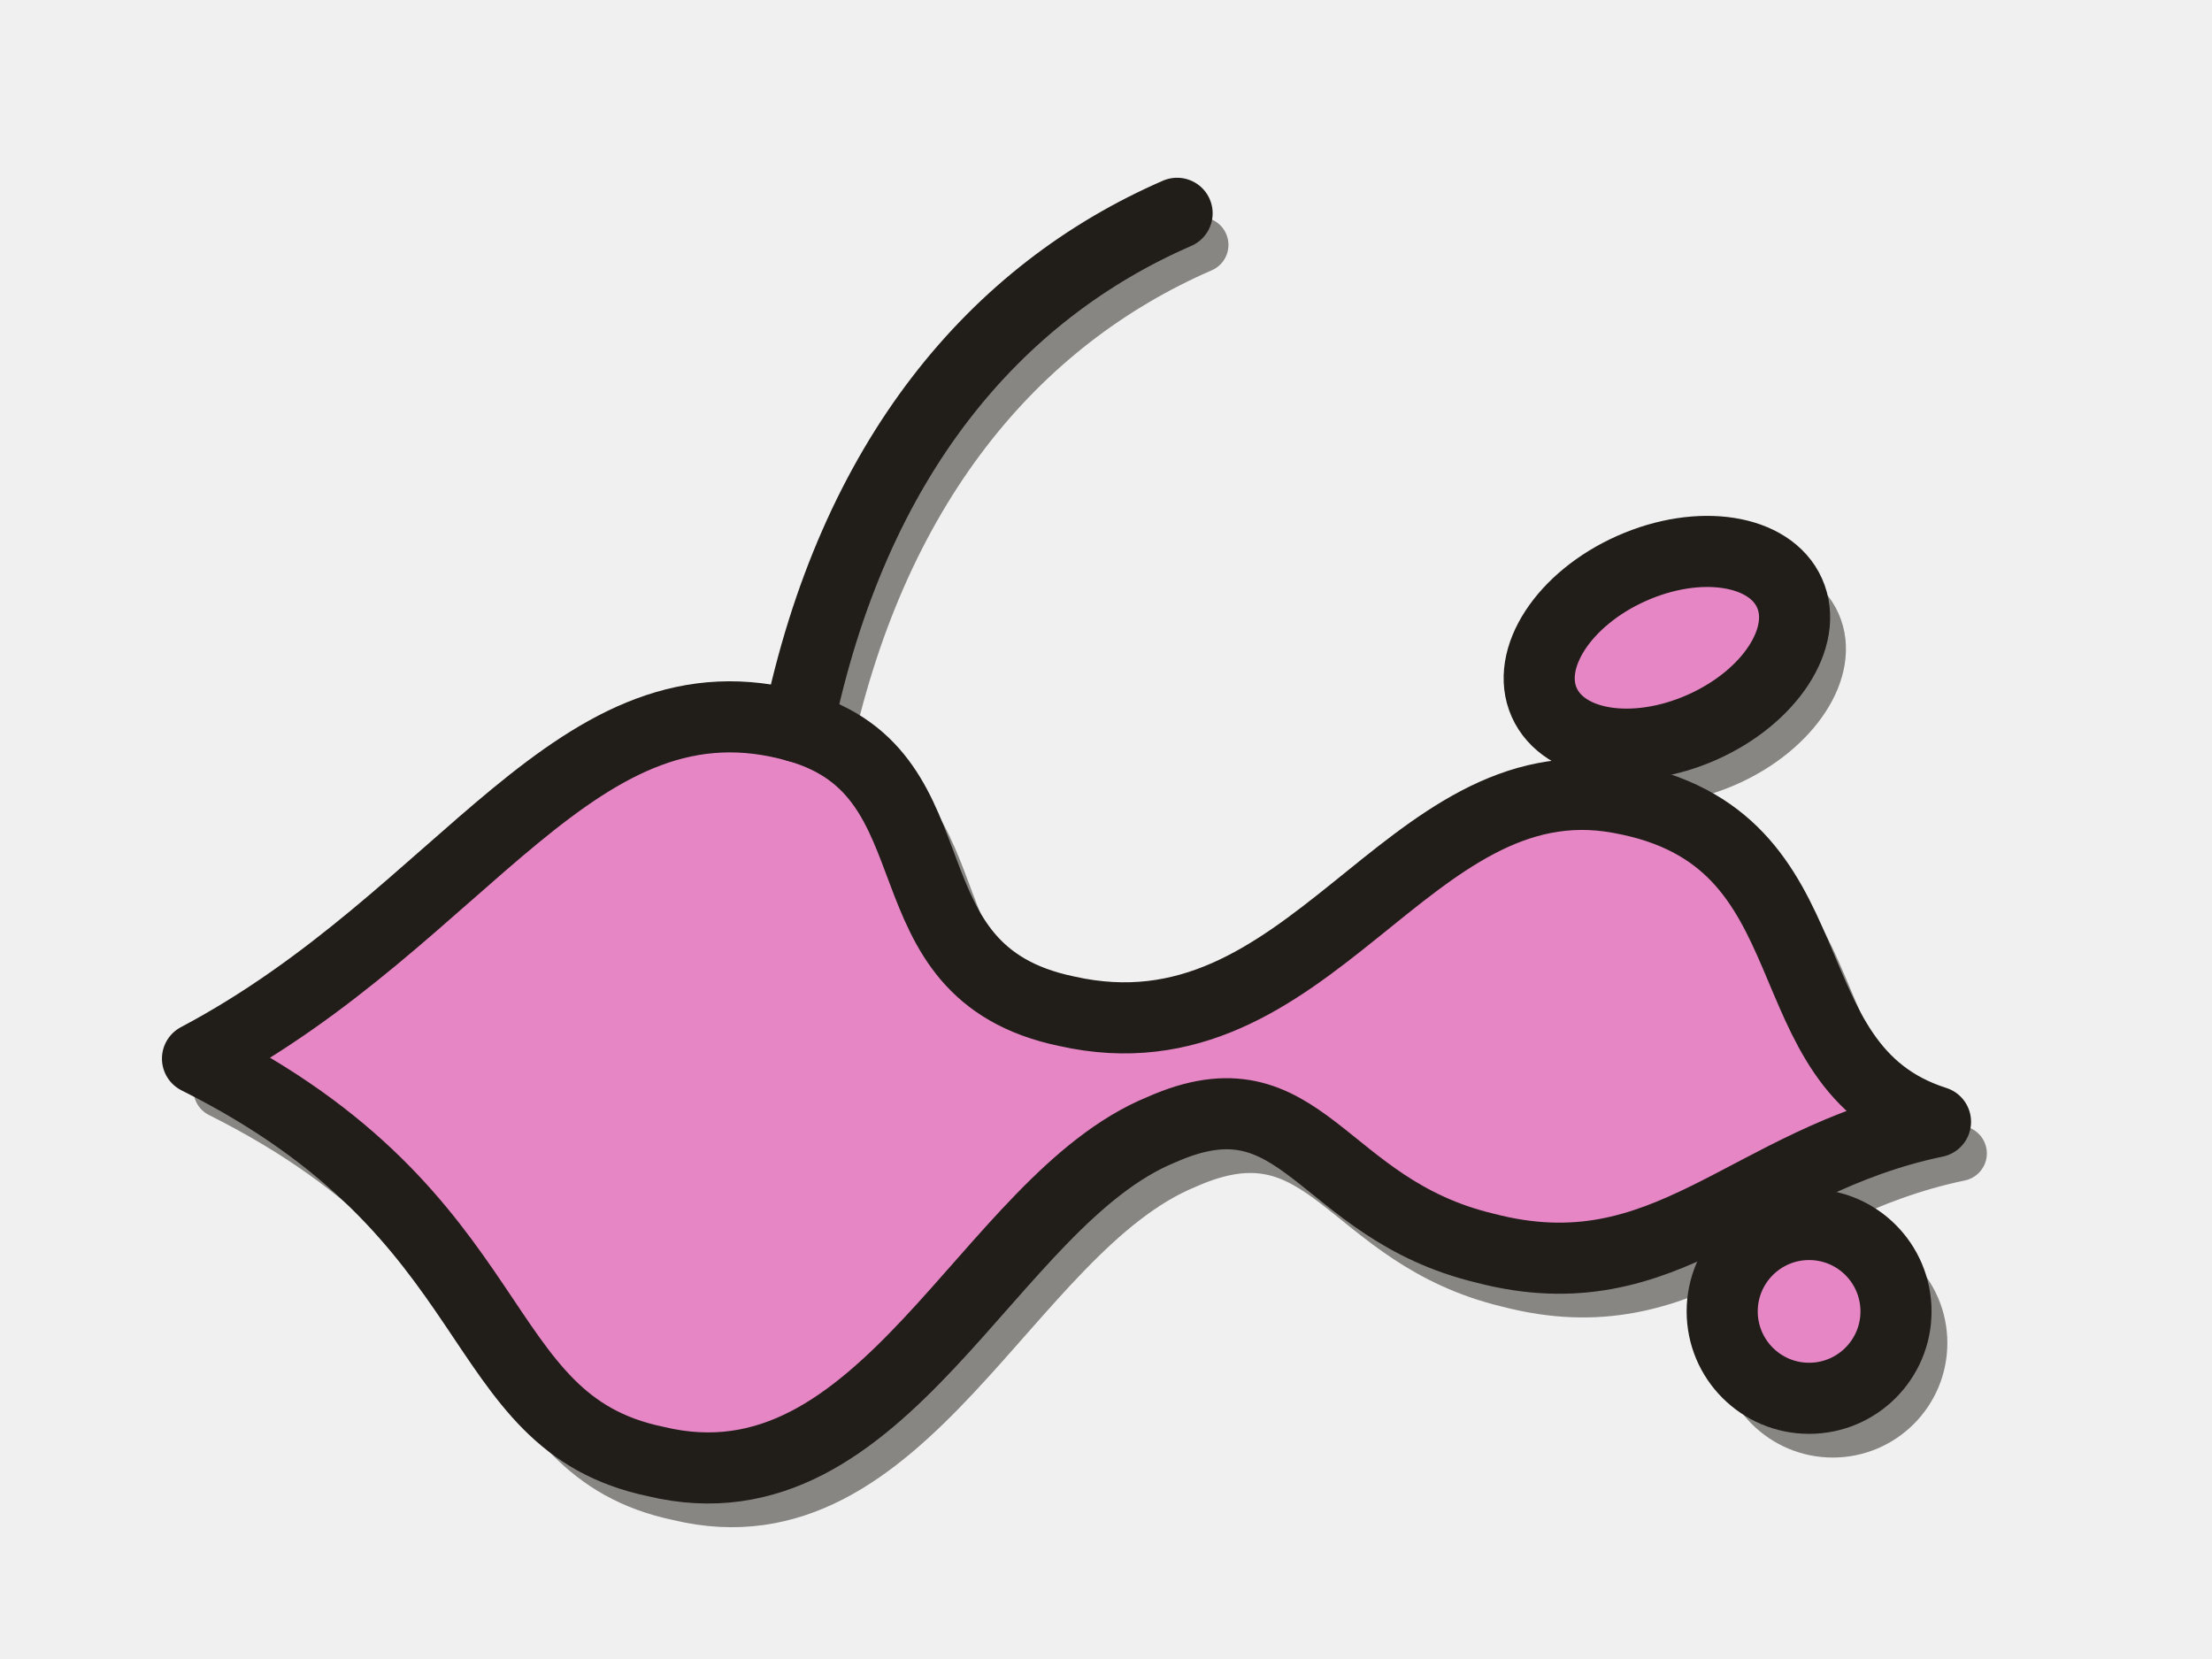
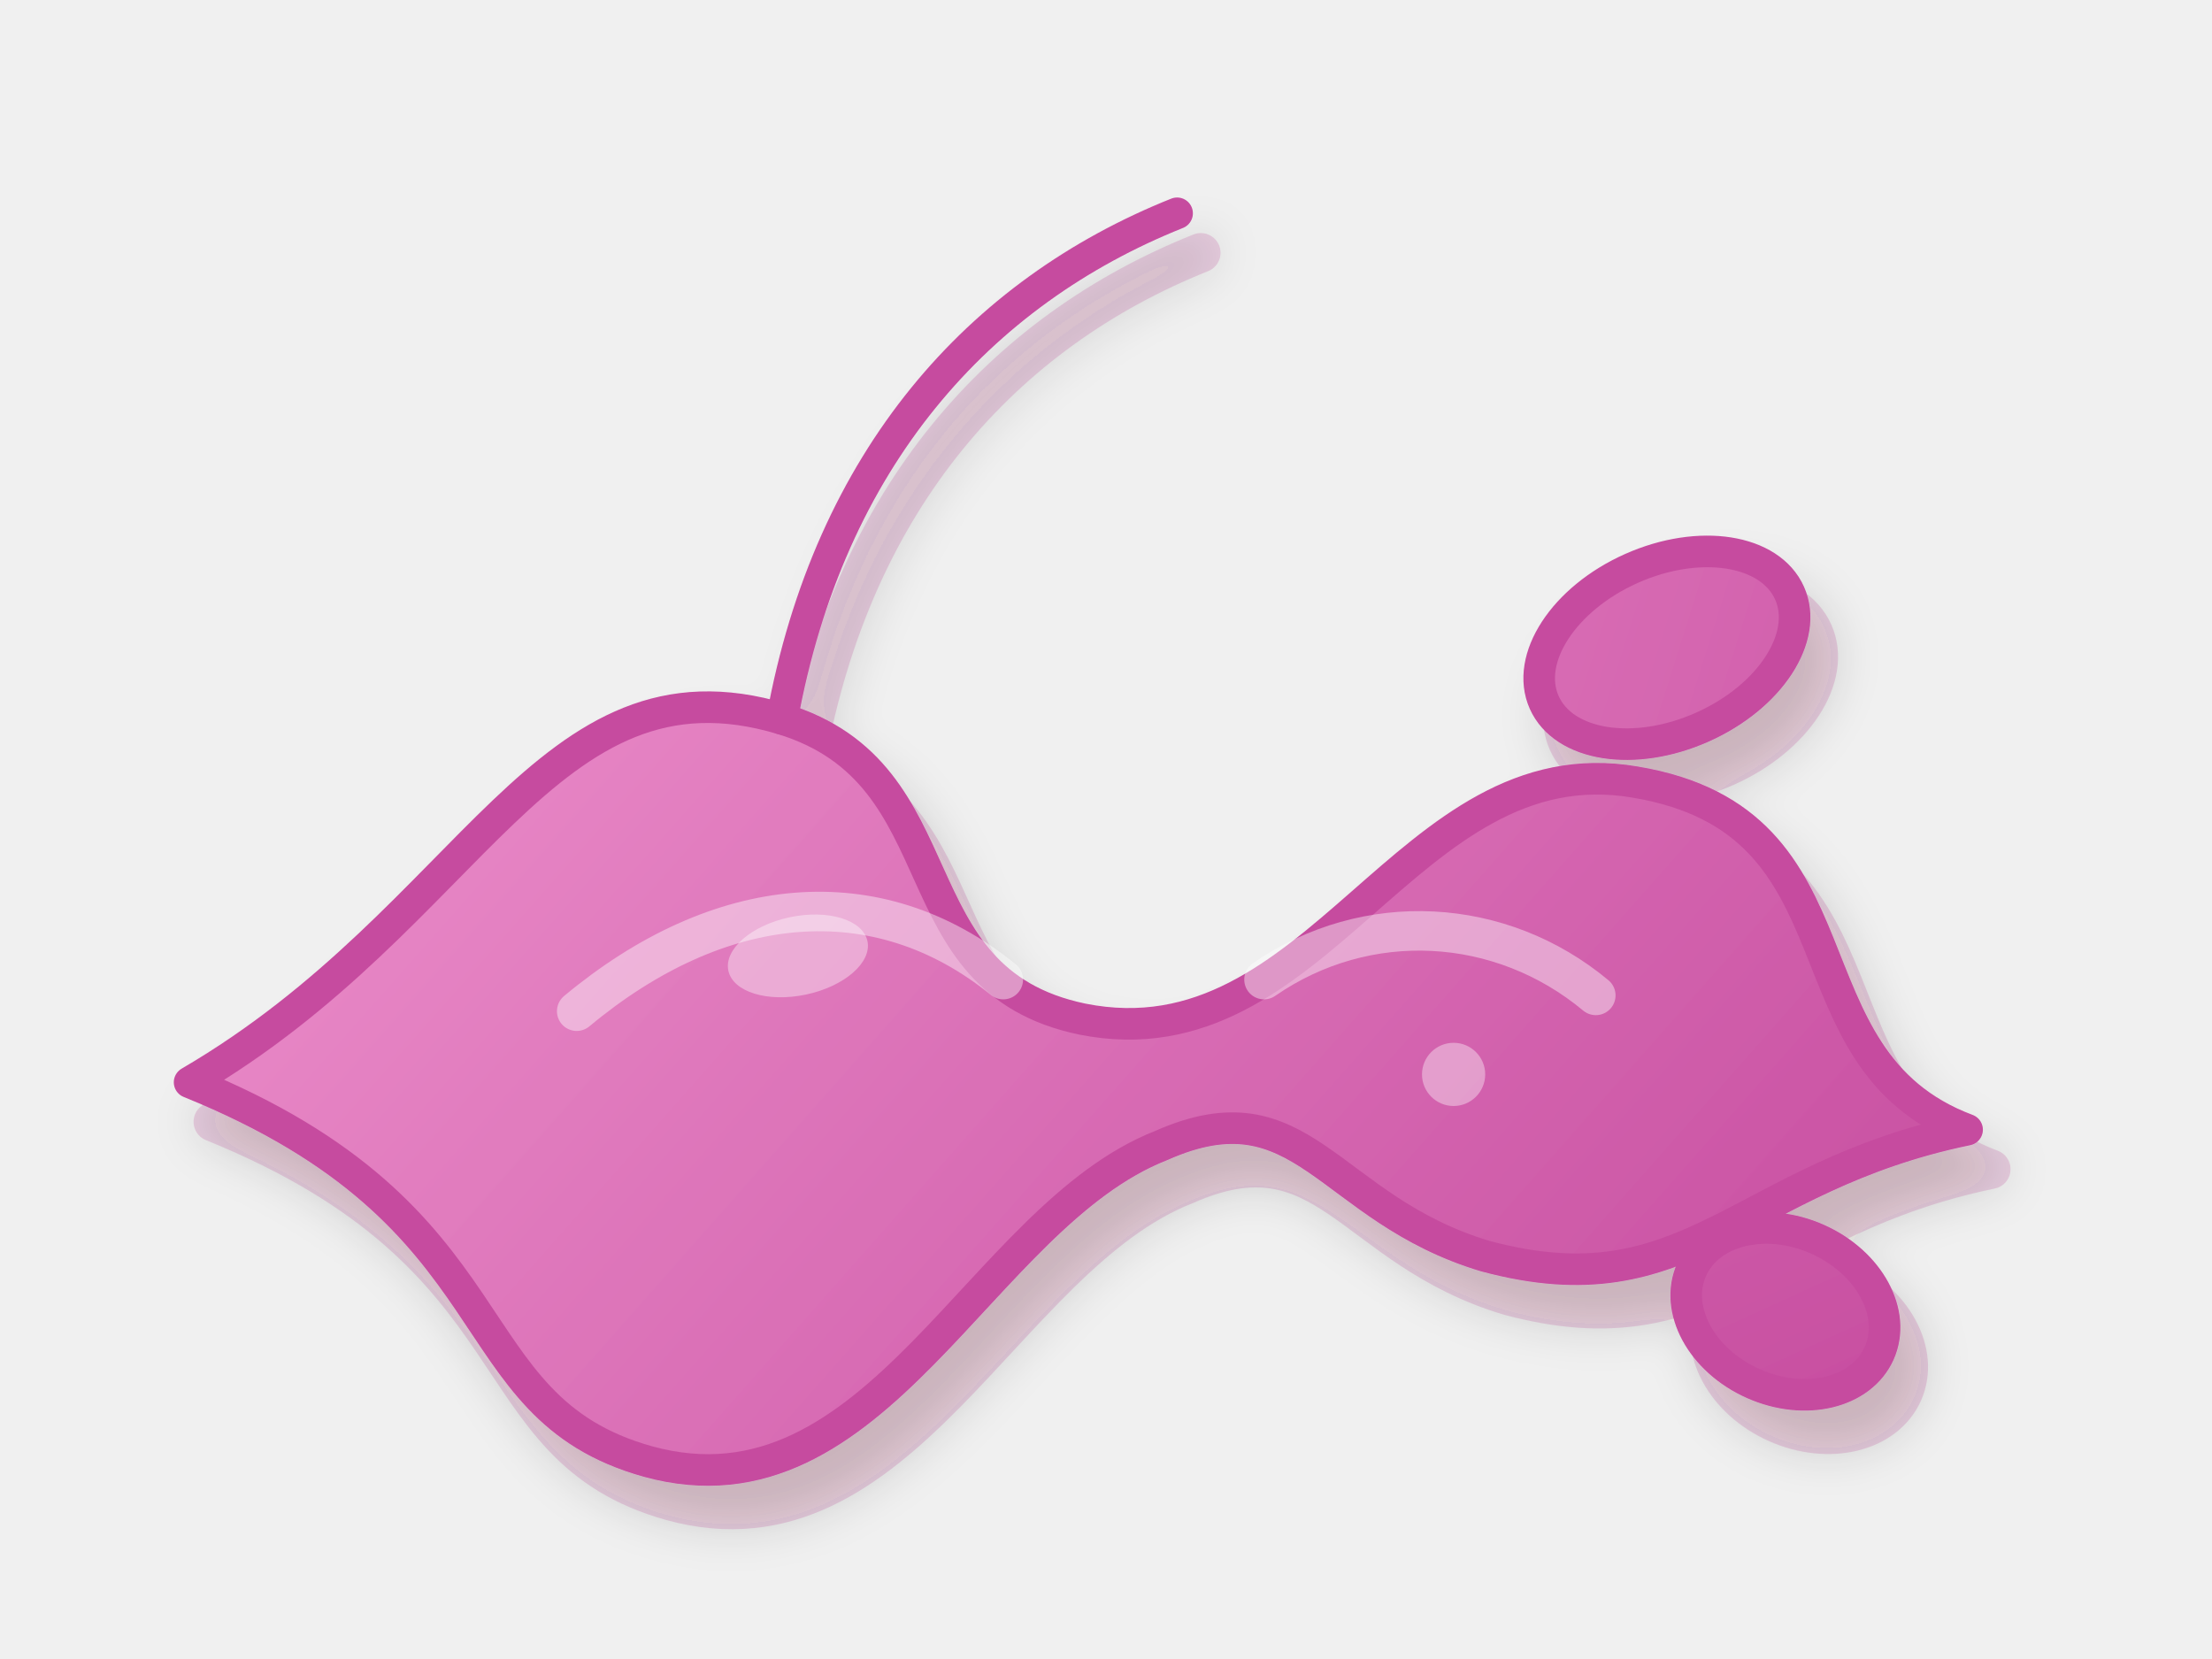
<svg xmlns="http://www.w3.org/2000/svg" viewBox="0 0 280 210" fill="none">
-   <g opacity=".58" fill="#3d3934" stroke="#3d3934" stroke-width="7" stroke-linecap="round" stroke-linejoin="round" transform="translate(3 4)">
-     <path d="M25 134C59 116 73 84 101 92C122 98 111 123 135 128C166 135 178 96 205 101C233 106 223 135 245 142C221 147 211 164 188 158C167 153 165 135 147 143C125 152 112 192 83 185C59 180 65 154 25 134Z" />
-     <path d="M101 92C108 58 126 37 149 27" fill="none" />
-     <ellipse cx="211" cy="82" rx="17" ry="11" transform="rotate(-24 211 82)" />
-     <circle cx="229" cy="166" r="11" />
-   </g>
-   <g fill="#e786c5" stroke="#211d19" stroke-width="9" stroke-linecap="round" stroke-linejoin="round">
-     <path d="M25 134C59 116 73 84 101 92C122 98 111 123 135 128C166 135 178 96 205 101C233 106 223 135 245 142C221 147 211 164 188 158C167 153 165 135 147 143C125 152 112 192 83 185C59 180 65 154 25 134Z" />
-     <path d="M101 92C108 58 126 37 149 27" fill="none" />
-     <ellipse cx="211" cy="82" rx="17" ry="11" transform="rotate(-24 211 82)" />
-     <circle cx="229" cy="166" r="11" />
+   <defs>
+     <linearGradient id="paint-pink_long_svg" x1="36" y1="34" x2="226" y2="202" gradientUnits="userSpaceOnUse">
+       <stop offset="0" stop-color="#ffffff" stop-opacity="0.32" />
+       <stop offset="0.23" stop-color="#e786c5" />
+       <stop offset="1" stop-color="#c64c9f" />
+     </linearGradient>
+     <filter id="soft-pink_long_svg" x="-20%" y="-20%" width="140%" height="140%" color-interpolation-filters="sRGB">
+       <feDropShadow dx="3" dy="5" stdDeviation="3" flood-color="#2a2118" flood-opacity="0.16" />
+     </filter>
+   </defs>
+   <g transform="translate(140.0 105.0) rotate(0) translate(-140.0 -105.0)">
+     <g opacity="0.22" fill="#c64c9f" stroke="#c64c9f" stroke-width="5" stroke-linecap="round" stroke-linejoin="round" transform="translate(3 5)">
+       <path d="M24 137C60 116 69 82 99 91C122 98 113 124 137 129C167 135 178 94 207 99C237 104 225 134 249 143C220 149 214 166 188 159C168 153 165 137 147 145C124 154 111 193 82 185C57 178 66 154 24 137Z" />
+       <path d="M99 91C105 58 124 37 149 27" fill="none" stroke-linecap="round" />
+       <ellipse cx="211" cy="82" rx="17" ry="11" transform="rotate(-24 211 82)" />
+       <ellipse cx="226" cy="166" rx="13" ry="10" transform="rotate(24 226 166)" />
+     </g>
+     <g filter="url(#soft-pink_long_svg)" fill="url(#paint-pink_long_svg)" stroke="#c64c9f" stroke-width="4" stroke-linecap="round" stroke-linejoin="round">
+       <path d="M24 137C60 116 69 82 99 91C122 98 113 124 137 129C167 135 178 94 207 99C237 104 225 134 249 143C220 149 214 166 188 159C168 153 165 137 147 145C124 154 111 193 82 185C57 178 66 154 24 137Z" />
+       <path d="M99 91C105 58 124 37 149 27" fill="none" stroke-linecap="round" />
+       <ellipse cx="211" cy="82" rx="17" ry="11" transform="rotate(-24 211 82)" />
+       <ellipse cx="226" cy="166" rx="13" ry="10" transform="rotate(24 226 166)" />
+     </g>
+     <g fill="none" stroke="#ffffff" stroke-width="5" stroke-linecap="round" opacity="0.42">
+       <path d="M73 128C91 113 111 111 127 124" />
+       <path d="M160 124C173 115 190 116 202 126" />
+     </g>
+     <g fill="#ffffff" opacity="0.38">
+       <ellipse cx="101" cy="121" rx="9" ry="5" transform="rotate(-12 101 121)" />
+       <circle cx="184" cy="136" r="4" />
+     </g>
  </g>
</svg>
